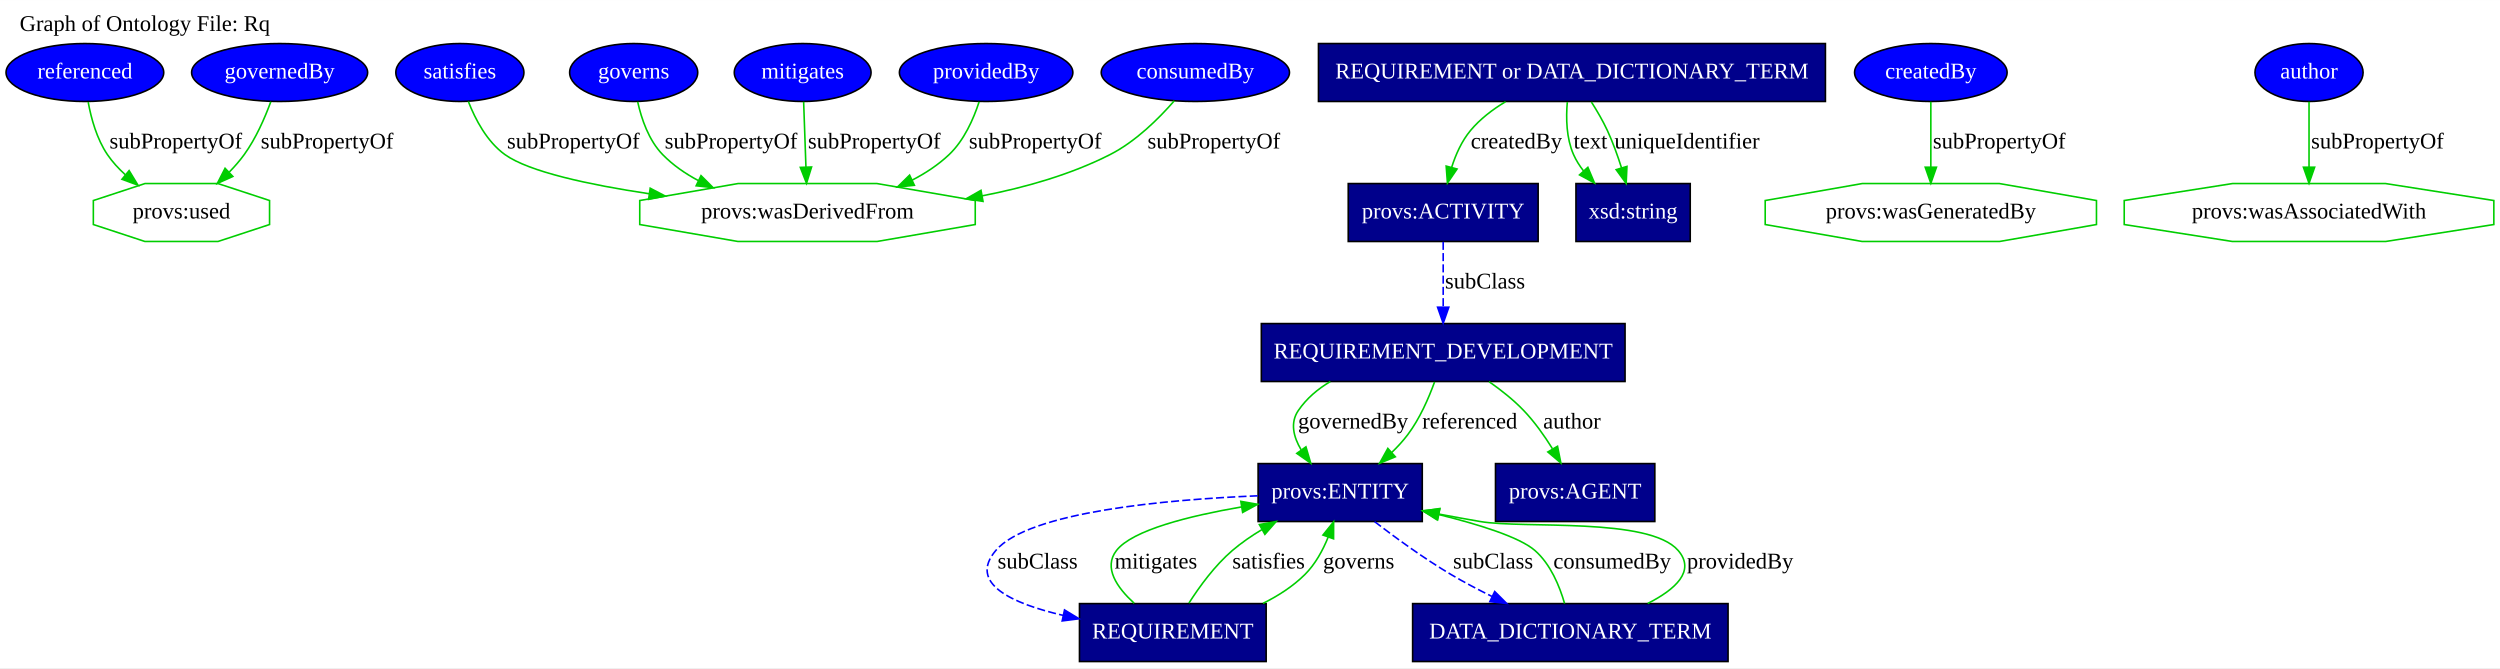
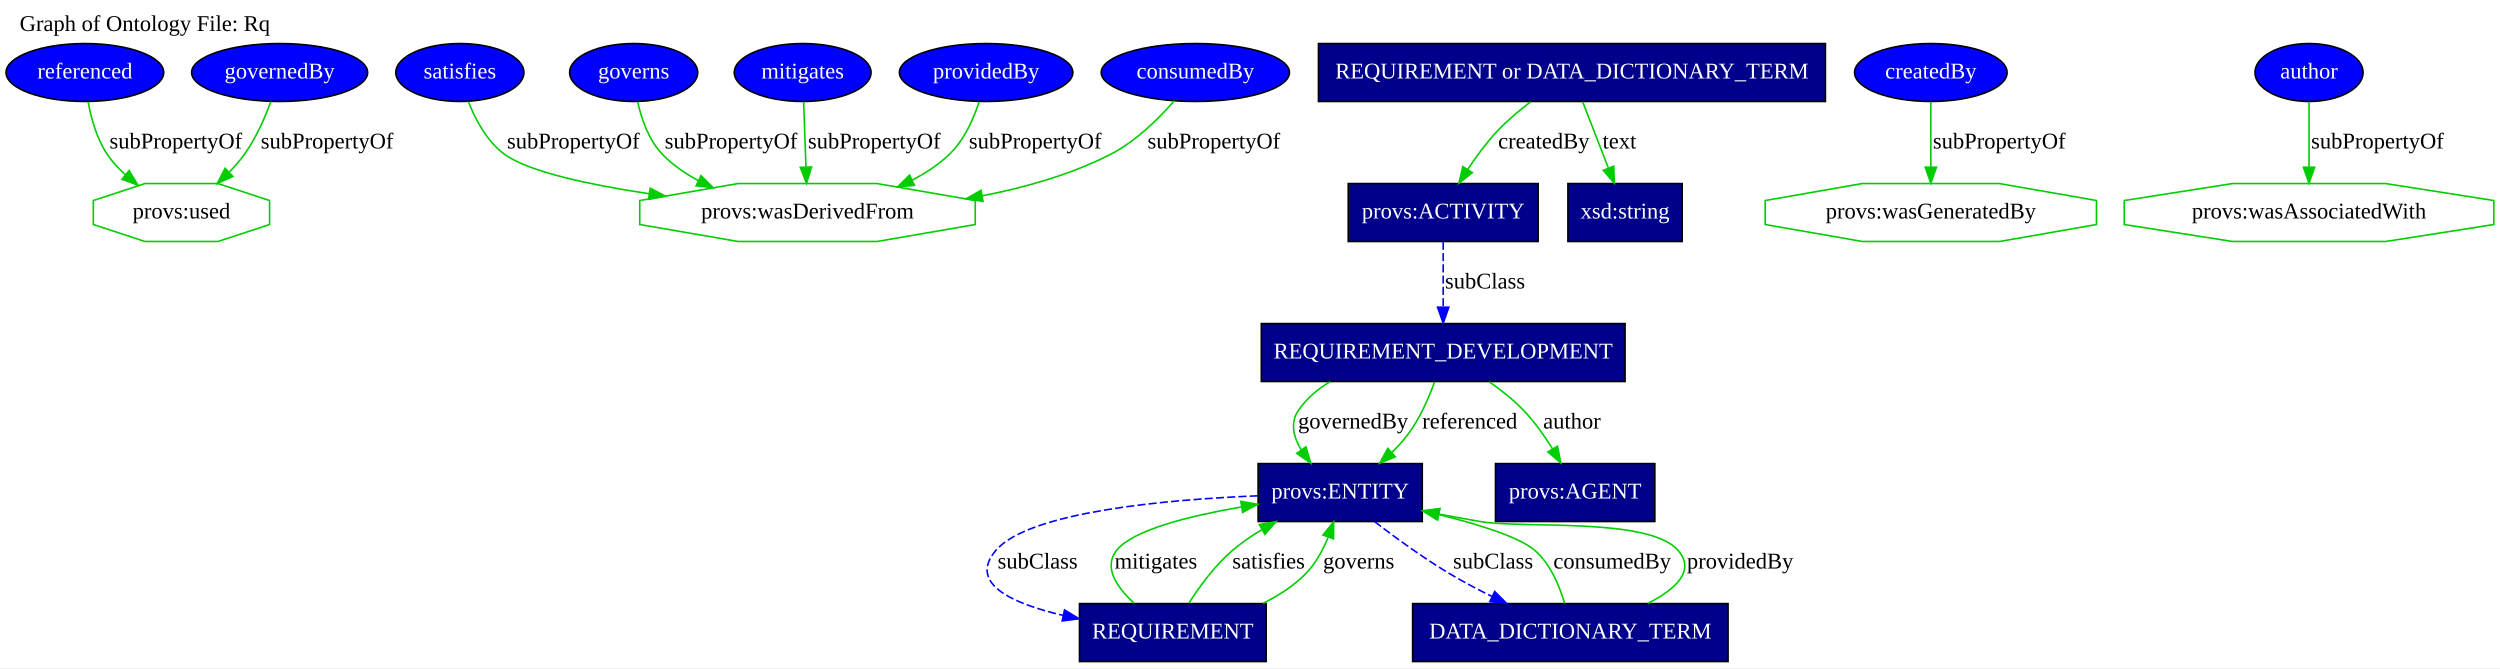
<svg xmlns="http://www.w3.org/2000/svg" xmlns:xlink="http://www.w3.org/1999/xlink" width="1553pt" height="415pt" viewBox="0.00 0.00 1553.41 415.00">
  <g id="graph0" class="graph" transform="scale(1 1) rotate(0) translate(4 411)">
    <polygon fill="white" stroke="none" points="-4,4 -4,-411 1549.41,-411 1549.41,4 -4,4" />
    <text text-anchor="middle" x="86" y="-391.8" font-family="Times New Roman,serif" font-size="14.00">Graph of Ontology File: Rq</text>
    <g id="node1" class="node">
      <ellipse fill="blue" stroke="black" cx="48.746" cy="-366" rx="48.993" ry="18" />
      <text text-anchor="middle" x="48.746" y="-362.3" font-family="Times New Roman,serif" font-size="14.00" fill="white">referenced</text>
    </g>
    <g id="node2" class="node">
      <g id="a_node2">
        <a xlink:href="file:///C:/sadl/git/RACK/RACK-Ontology/Graphs/PROV-S.owl.svg" xlink:title="provs:used">
          <polygon fill="none" stroke="#00cd00" points="163.491,-271.544 163.491,-286.456 131.422,-297 86.07,-297 54.001,-286.456 54.001,-271.544 86.07,-261 131.422,-261 163.491,-271.544" />
          <text text-anchor="middle" x="108.746" y="-275.3" font-family="Times New Roman,serif" font-size="14.00">provs:used</text>
        </a>
      </g>
    </g>
    <g id="edge1" class="edge">
      <path fill="none" stroke="#00cd00" d="M50.796,-347.631C52.654,-337.436 56.161,-324.694 62.746,-315 65.847,-310.434 69.739,-306.215 73.939,-302.404" />
      <polygon fill="#00cd00" stroke="#00cd00" points="76.227,-305.054 81.726,-295.998 71.78,-299.648 76.227,-305.054" />
      <text text-anchor="middle" x="105.246" y="-318.8" font-family="Times New Roman,serif" font-size="14.00">subPropertyOf</text>
    </g>
    <g id="node3" class="node">
      <ellipse fill="blue" stroke="black" cx="281.746" cy="-366" rx="39.794" ry="18" />
      <text text-anchor="middle" x="281.746" y="-362.3" font-family="Times New Roman,serif" font-size="14.00" fill="white">satisfies</text>
    </g>
    <g id="node4" class="node">
      <g id="a_node4">
        <a xlink:href="file:///C:/sadl/git/RACK/RACK-Ontology/Graphs/PROV-S.owl.svg" xlink:title="provs:wasDerivedFrom">
          <polygon fill="none" stroke="#00cd00" points="601.98,-271.544 601.98,-286.456 540.921,-297 454.571,-297 393.512,-286.456 393.512,-271.544 454.571,-261 540.921,-261 601.98,-271.544" />
          <text text-anchor="middle" x="497.746" y="-275.3" font-family="Times New Roman,serif" font-size="14.00">provs:wasDerivedFrom</text>
        </a>
      </g>
    </g>
    <g id="edge2" class="edge">
      <path fill="none" stroke="#00cd00" d="M286.997,-348.024C291.324,-336.906 298.589,-323.002 309.746,-315 324.698,-304.276 361.947,-296.277 399.383,-290.654" />
      <polygon fill="#00cd00" stroke="#00cd00" points="400.012,-294.099 409.407,-289.203 399.009,-287.172 400.012,-294.099" />
      <text text-anchor="middle" x="352.246" y="-318.8" font-family="Times New Roman,serif" font-size="14.00">subPropertyOf</text>
    </g>
    <g id="node5" class="node">
      <g id="a_node5">
        <a xlink:href="file:///C:/sadl/git/RACK/RACK-Ontology/Graphs/PROV-S.owl.svg" xlink:title="provs:ENTITY">
          <polygon fill="#00008b" stroke="black" points="879.746,-123 777.746,-123 777.746,-87 879.746,-87 879.746,-123" />
          <text text-anchor="middle" x="828.746" y="-101.3" font-family="Times New Roman,serif" font-size="14.00" fill="white">provs:ENTITY</text>
        </a>
      </g>
    </g>
    <g id="node6" class="node">
      <polygon fill="#00008b" stroke="black" points="782.746,-36 666.746,-36 666.746,-0 782.746,-0 782.746,-36" />
      <text text-anchor="middle" x="724.746" y="-14.3" font-family="Times New Roman,serif" font-size="14.00" fill="white">REQUIREMENT</text>
    </g>
    <g id="edge3" class="edge">
      <path fill="none" stroke="blue" stroke-dasharray="5,2" d="M777.528,-102.979C720.986,-100.641 635.223,-93.098 614.746,-69 597.388,-48.573 624.765,-36.081 656.542,-28.692" />
      <polygon fill="blue" stroke="blue" points="657.455,-32.075 666.501,-26.559 655.99,-25.231 657.455,-32.075" />
      <text text-anchor="middle" x="640.746" y="-57.8" font-family="Times New Roman,serif" font-size="14.00">subClass</text>
    </g>
    <g id="node13" class="node">
      <polygon fill="#00008b" stroke="black" points="1069.75,-36 873.746,-36 873.746,-0 1069.75,-0 1069.75,-36" />
      <text text-anchor="middle" x="971.746" y="-14.3" font-family="Times New Roman,serif" font-size="14.00" fill="white">DATA_DICTIONARY_TERM</text>
    </g>
    <g id="edge9" class="edge">
      <path fill="none" stroke="blue" stroke-dasharray="5,2" d="M850.104,-86.939C863.391,-76.733 881.068,-63.871 897.746,-54 905.739,-49.269 914.475,-44.672 923.052,-40.449" />
      <polygon fill="blue" stroke="blue" points="924.758,-43.513 932.255,-36.026 921.726,-37.204 924.758,-43.513" />
      <text text-anchor="middle" x="923.746" y="-57.8" font-family="Times New Roman,serif" font-size="14.00">subClass</text>
    </g>
    <g id="edge13" class="edge">
      <path fill="none" stroke="#00cd00" d="M700.739,-36.208C690.022,-45.998 681.473,-58.386 689.746,-69 699.624,-81.674 734.908,-90.467 767.452,-96.07" />
      <polygon fill="#00cd00" stroke="#00cd00" points="766.998,-99.543 777.432,-97.708 768.131,-92.635 766.998,-99.543" />
      <text text-anchor="middle" x="714.246" y="-57.8" font-family="Times New Roman,serif" font-size="14.00">mitigates</text>
    </g>
    <g id="edge21" class="edge">
      <path fill="none" stroke="#00cd00" d="M734.754,-36.307C741.414,-46.731 750.913,-59.735 761.746,-69 767.299,-73.75 773.607,-78.09 780.079,-81.973" />
      <polygon fill="#00cd00" stroke="#00cd00" points="778.52,-85.112 788.949,-86.981 781.961,-79.016 778.52,-85.112" />
      <text text-anchor="middle" x="784.246" y="-57.8" font-family="Times New Roman,serif" font-size="14.00">satisfies</text>
    </g>
-     <g id="edge23" class="edge">
+     <g id="edge22" class="edge">
      <path fill="none" stroke="#00cd00" d="M780.778,-36.138C790.241,-40.835 799.372,-46.708 806.746,-54 813.24,-60.423 817.962,-69.09 821.325,-77.403" />
      <polygon fill="#00cd00" stroke="#00cd00" points="818.033,-78.591 824.675,-86.845 824.63,-76.25 818.033,-78.591" />
      <text text-anchor="middle" x="840.246" y="-57.8" font-family="Times New Roman,serif" font-size="14.00">governs</text>
    </g>
    <g id="node7" class="node">
      <ellipse fill="blue" stroke="black" cx="389.746" cy="-366" rx="39.794" ry="18" />
      <text text-anchor="middle" x="389.746" y="-362.3" font-family="Times New Roman,serif" font-size="14.00" fill="white">governs</text>
    </g>
    <g id="edge4" class="edge">
      <path fill="none" stroke="#00cd00" d="M392.233,-347.788C394.588,-337.136 399.115,-323.852 407.746,-315 414.106,-308.477 421.821,-303.146 430.03,-298.795" />
      <polygon fill="#00cd00" stroke="#00cd00" points="431.588,-301.929 439.091,-294.448 428.56,-295.618 431.588,-301.929" />
      <text text-anchor="middle" x="450.246" y="-318.8" font-family="Times New Roman,serif" font-size="14.00">subPropertyOf</text>
    </g>
    <g id="node8" class="node">
      <ellipse fill="blue" stroke="black" cx="494.746" cy="-366" rx="42.494" ry="18" />
      <text text-anchor="middle" x="494.746" y="-362.3" font-family="Times New Roman,serif" font-size="14.00" fill="white">mitigates</text>
    </g>
    <g id="edge5" class="edge">
      <path fill="none" stroke="#00cd00" d="M495.353,-347.799C495.763,-336.163 496.315,-320.548 496.784,-307.237" />
      <polygon fill="#00cd00" stroke="#00cd00" points="500.284,-307.293 497.139,-297.175 493.289,-307.046 500.284,-307.293" />
      <text text-anchor="middle" x="539.246" y="-318.8" font-family="Times New Roman,serif" font-size="14.00">subPropertyOf</text>
    </g>
    <g id="node9" class="node">
      <g id="a_node9">
        <a xlink:href="file:///C:/sadl/git/RACK/RACK-Ontology/Graphs/PROV-S.owl.svg" xlink:title="provs:ACTIVITY">
          <polygon fill="#00008b" stroke="black" points="951.746,-297 833.746,-297 833.746,-261 951.746,-261 951.746,-297" />
          <text text-anchor="middle" x="892.746" y="-275.3" font-family="Times New Roman,serif" font-size="14.00" fill="white">provs:ACTIVITY</text>
        </a>
      </g>
    </g>
    <g id="node10" class="node">
      <polygon fill="#00008b" stroke="black" points="1005.75,-210 779.746,-210 779.746,-174 1005.75,-174 1005.75,-210" />
      <text text-anchor="middle" x="892.746" y="-188.3" font-family="Times New Roman,serif" font-size="14.00" fill="white">REQUIREMENT_DEVELOPMENT</text>
    </g>
    <g id="edge6" class="edge">
      <path fill="none" stroke="blue" stroke-dasharray="5,2" d="M892.746,-260.799C892.746,-249.163 892.746,-233.548 892.746,-220.237" />
      <polygon fill="blue" stroke="blue" points="896.246,-220.175 892.746,-210.175 889.246,-220.175 896.246,-220.175" />
      <text text-anchor="middle" x="918.746" y="-231.8" font-family="Times New Roman,serif" font-size="14.00">subClass</text>
    </g>
    <g id="edge16" class="edge">
      <path fill="none" stroke="#00cd00" d="M822.617,-173.972C814.817,-169.349 807.857,-163.472 802.746,-156 797.553,-148.409 799.679,-139.651 804.45,-131.607" />
      <polygon fill="#00cd00" stroke="#00cd00" points="807.461,-133.414 810.443,-123.248 801.772,-129.336 807.461,-133.414" />
      <text text-anchor="middle" x="836.746" y="-144.8" font-family="Times New Roman,serif" font-size="14.00">governedBy</text>
    </g>
    <g id="edge19" class="edge">
      <path fill="none" stroke="#00cd00" d="M887.392,-173.744C883.718,-163.59 878.161,-150.85 870.746,-141 867.831,-137.128 864.408,-133.408 860.795,-129.934" />
      <polygon fill="#00cd00" stroke="#00cd00" points="863.009,-127.219 853.216,-123.177 858.351,-132.444 863.009,-127.219" />
      <text text-anchor="middle" x="909.246" y="-144.8" font-family="Times New Roman,serif" font-size="14.00">referenced</text>
    </g>
    <g id="node19" class="node">
      <g id="a_node19">
        <a xlink:href="file:///C:/sadl/git/RACK/RACK-Ontology/Graphs/PROV-S.owl.svg" xlink:title="provs:AGENT">
          <polygon fill="#00008b" stroke="black" points="1024.25,-123 925.246,-123 925.246,-87 1024.25,-87 1024.25,-123" />
          <text text-anchor="middle" x="974.746" y="-101.3" font-family="Times New Roman,serif" font-size="14.00" fill="white">provs:AGENT</text>
        </a>
      </g>
    </g>
    <g id="edge15" class="edge">
      <path fill="none" stroke="#00cd00" d="M921.263,-173.895C928.724,-168.683 936.437,-162.576 942.746,-156 949.485,-148.976 955.607,-140.328 960.651,-132.212" />
      <polygon fill="#00cd00" stroke="#00cd00" points="963.79,-133.778 965.862,-123.388 957.763,-130.219 963.79,-133.778" />
      <text text-anchor="middle" x="972.746" y="-144.8" font-family="Times New Roman,serif" font-size="14.00">author</text>
    </g>
    <g id="node11" class="node">
      <ellipse fill="blue" stroke="black" cx="608.746" cy="-366" rx="53.891" ry="18" />
      <text text-anchor="middle" x="608.746" y="-362.3" font-family="Times New Roman,serif" font-size="14.00" fill="white">providedBy</text>
    </g>
    <g id="edge7" class="edge">
      <path fill="none" stroke="#00cd00" d="M604.382,-347.761C600.9,-337.099 595.034,-323.812 585.746,-315 579.088,-308.684 571.151,-303.458 562.809,-299.148" />
      <polygon fill="#00cd00" stroke="#00cd00" points="564.176,-295.923 553.638,-294.822 561.189,-302.254 564.176,-295.923" />
      <text text-anchor="middle" x="639.246" y="-318.8" font-family="Times New Roman,serif" font-size="14.00">subPropertyOf</text>
    </g>
    <g id="node12" class="node">
      <ellipse fill="blue" stroke="black" cx="169.746" cy="-366" rx="54.691" ry="18" />
      <text text-anchor="middle" x="169.746" y="-362.3" font-family="Times New Roman,serif" font-size="14.00" fill="white">governedBy</text>
    </g>
    <g id="edge8" class="edge">
      <path fill="none" stroke="#00cd00" d="M164.26,-347.842C160.539,-337.722 154.979,-324.984 147.746,-315 145.03,-311.252 141.854,-307.611 138.507,-304.183" />
      <polygon fill="#00cd00" stroke="#00cd00" points="140.678,-301.417 131.02,-297.06 135.852,-306.489 140.678,-301.417" />
      <text text-anchor="middle" x="199.246" y="-318.8" font-family="Times New Roman,serif" font-size="14.00">subPropertyOf</text>
    </g>
    <g id="edge14" class="edge">
      <path fill="none" stroke="#00cd00" d="M968.173,-36.06C965.054,-46.925 959.451,-60.506 949.746,-69 940.303,-77.264 915.008,-85.153 889.973,-91.342" />
      <polygon fill="#00cd00" stroke="#00cd00" points="888.966,-87.984 880.054,-93.713 890.594,-94.792 888.966,-87.984" />
      <text text-anchor="middle" x="997.746" y="-57.8" font-family="Times New Roman,serif" font-size="14.00">consumedBy</text>
    </g>
    <g id="edge20" class="edge">
      <path fill="none" stroke="#00cd00" d="M1019.82,-36.077C1037.03,-44.802 1049.76,-56.262 1038.75,-69 1020.68,-89.9 942.976,-82.35 915.746,-87 907.459,-88.415 898.747,-90 890.17,-91.619" />
      <polygon fill="#00cd00" stroke="#00cd00" points="889.36,-88.21 880.195,-93.525 890.675,-95.085 889.36,-88.21" />
      <text text-anchor="middle" x="1077.25" y="-57.8" font-family="Times New Roman,serif" font-size="14.00">providedBy</text>
    </g>
    <g id="node14" class="node">
      <ellipse fill="blue" stroke="black" cx="1195.75" cy="-366" rx="47.392" ry="18" />
      <text text-anchor="middle" x="1195.75" y="-362.3" font-family="Times New Roman,serif" font-size="14.00" fill="white">createdBy</text>
    </g>
    <g id="node15" class="node">
      <g id="a_node15">
        <a xlink:href="file:///C:/sadl/git/RACK/RACK-Ontology/Graphs/PROV-S.owl.svg" xlink:title="provs:wasGeneratedBy">
          <polygon fill="none" stroke="#00cd00" points="1298.67,-271.544 1298.67,-286.456 1238.38,-297 1153.11,-297 1092.83,-286.456 1092.83,-271.544 1153.11,-261 1238.38,-261 1298.67,-271.544" />
          <text text-anchor="middle" x="1195.75" y="-275.3" font-family="Times New Roman,serif" font-size="14.00">provs:wasGeneratedBy</text>
        </a>
      </g>
    </g>
    <g id="edge10" class="edge">
      <path fill="none" stroke="#00cd00" d="M1195.75,-347.799C1195.75,-336.163 1195.75,-320.548 1195.75,-307.237" />
      <polygon fill="#00cd00" stroke="#00cd00" points="1199.25,-307.175 1195.75,-297.175 1192.25,-307.175 1199.25,-307.175" />
      <text text-anchor="middle" x="1238.25" y="-318.8" font-family="Times New Roman,serif" font-size="14.00">subPropertyOf</text>
    </g>
    <g id="node16" class="node">
      <ellipse fill="blue" stroke="black" cx="1430.75" cy="-366" rx="33.595" ry="18" />
      <text text-anchor="middle" x="1430.75" y="-362.3" font-family="Times New Roman,serif" font-size="14.00" fill="white">author</text>
    </g>
    <g id="node17" class="node">
      <g id="a_node17">
        <a xlink:href="file:///C:/sadl/git/RACK/RACK-Ontology/Graphs/PROV-S.owl.svg" xlink:title="provs:wasAssociatedWith">
          <polygon fill="none" stroke="#00cd00" points="1545.58,-271.544 1545.58,-286.456 1478.31,-297 1383.18,-297 1315.91,-286.456 1315.91,-271.544 1383.18,-261 1478.31,-261 1545.58,-271.544" />
          <text text-anchor="middle" x="1430.75" y="-275.3" font-family="Times New Roman,serif" font-size="14.00">provs:wasAssociatedWith</text>
        </a>
      </g>
    </g>
    <g id="edge11" class="edge">
      <path fill="none" stroke="#00cd00" d="M1430.75,-347.799C1430.75,-336.163 1430.75,-320.548 1430.75,-307.237" />
      <polygon fill="#00cd00" stroke="#00cd00" points="1434.25,-307.175 1430.75,-297.175 1427.25,-307.175 1434.25,-307.175" />
      <text text-anchor="middle" x="1473.25" y="-318.8" font-family="Times New Roman,serif" font-size="14.00">subPropertyOf</text>
    </g>
    <g id="node18" class="node">
      <ellipse fill="blue" stroke="black" cx="738.746" cy="-366" rx="58.49" ry="18" />
      <text text-anchor="middle" x="738.746" y="-362.3" font-family="Times New Roman,serif" font-size="14.00" fill="white">consumedBy</text>
    </g>
    <g id="edge12" class="edge">
      <path fill="none" stroke="#00cd00" d="M725.686,-348.447C715.904,-337.225 701.534,-323.023 685.746,-315 661.363,-302.609 633.204,-294.568 606.224,-289.361" />
      <polygon fill="#00cd00" stroke="#00cd00" points="606.811,-285.911 596.347,-287.569 605.561,-292.798 606.811,-285.911" />
      <text text-anchor="middle" x="750.246" y="-318.8" font-family="Times New Roman,serif" font-size="14.00">subPropertyOf</text>
    </g>
    <g id="node20" class="node">
      <polygon fill="#00008b" stroke="black" points="1130.25,-384 815.246,-384 815.246,-348 1130.25,-348 1130.25,-384" />
      <text text-anchor="middle" x="972.746" y="-362.3" font-family="Times New Roman,serif" font-size="14.00" fill="white">REQUIREMENT or DATA_DICTIONARY_TERM</text>
    </g>
    <g id="edge17" class="edge">
-       <path fill="none" stroke="#00cd00" d="M931.493,-347.859C923.448,-343.03 915.68,-337.107 909.746,-330 904.292,-323.468 900.558,-315.1 898.014,-307.087" />
-       <polygon fill="#00cd00" stroke="#00cd00" points="901.357,-306.043 895.388,-297.29 894.596,-307.855 901.357,-306.043" />
-       <text text-anchor="middle" x="938.246" y="-318.8" font-family="Times New Roman,serif" font-size="14.00">createdBy</text>
+       <path fill="none" stroke="#00cd00" d="M947.165,-347.843C940.156,-342.547 932.822,-336.408 926.746,-330 919.85,-322.727 913.369,-313.925 907.953,-305.746" />
+       <polygon fill="#00cd00" stroke="#00cd00" points="910.846,-303.774 902.524,-297.217 904.941,-307.533 910.846,-303.774" />
+       <text text-anchor="middle" x="955.246" y="-318.8" font-family="Times New Roman,serif" font-size="14.00">createdBy</text>
    </g>
    <g id="node21" class="node">
      <g id="a_node21">
        <a xlink:href="file:///C:/sadl/git/RACK/RACK-Ontology/Graphs/XMLSchema.svg" xlink:title="xsd:string">
-           <polygon fill="#00008b" stroke="black" points="1046.25,-297 975.246,-297 975.246,-261 1046.25,-261 1046.25,-297" />
-           <text text-anchor="middle" x="1010.75" y="-275.3" font-family="Times New Roman,serif" font-size="14.00" fill="white">xsd:string</text>
+           <polygon fill="#00008b" stroke="black" points="1041.25,-297 970.246,-297 970.246,-261 1041.25,-261 1041.25,-297" />
+           <text text-anchor="middle" x="1005.75" y="-275.3" font-family="Times New Roman,serif" font-size="14.00" fill="white">xsd:string</text>
        </a>
      </g>
    </g>
    <g id="edge18" class="edge">
-       <path fill="none" stroke="#00cd00" d="M969.873,-347.622C968.999,-337.663 969.249,-325.163 973.746,-315 975.35,-311.374 977.528,-307.944 980.029,-304.753" />
-       <polygon fill="#00cd00" stroke="#00cd00" points="982.633,-307.092 986.768,-297.338 977.452,-302.384 982.633,-307.092" />
-       <text text-anchor="middle" x="984.246" y="-318.8" font-family="Times New Roman,serif" font-size="14.00">text</text>
-     </g>
-     <g id="edge22" class="edge">
-       <path fill="none" stroke="#00cd00" d="M984.835,-347.683C988.336,-342.191 991.961,-335.987 994.746,-330 998.167,-322.645 1001.14,-314.361 1003.57,-306.683" />
-       <polygon fill="#00cd00" stroke="#00cd00" points="1006.93,-307.65 1006.44,-297.067 1000.23,-305.651 1006.93,-307.65" />
-       <text text-anchor="middle" x="1044.25" y="-318.8" font-family="Times New Roman,serif" font-size="14.00">uniqueIdentifier</text>
+       <path fill="none" stroke="#00cd00" d="M979.424,-347.799C983.986,-336.047 990.124,-320.238 995.325,-306.842" />
+       <polygon fill="#00cd00" stroke="#00cd00" points="998.721,-307.764 999.078,-297.175 992.196,-305.231 998.721,-307.764" />
+       <text text-anchor="middle" x="1002.25" y="-318.8" font-family="Times New Roman,serif" font-size="14.00">text</text>
    </g>
  </g>
</svg>
